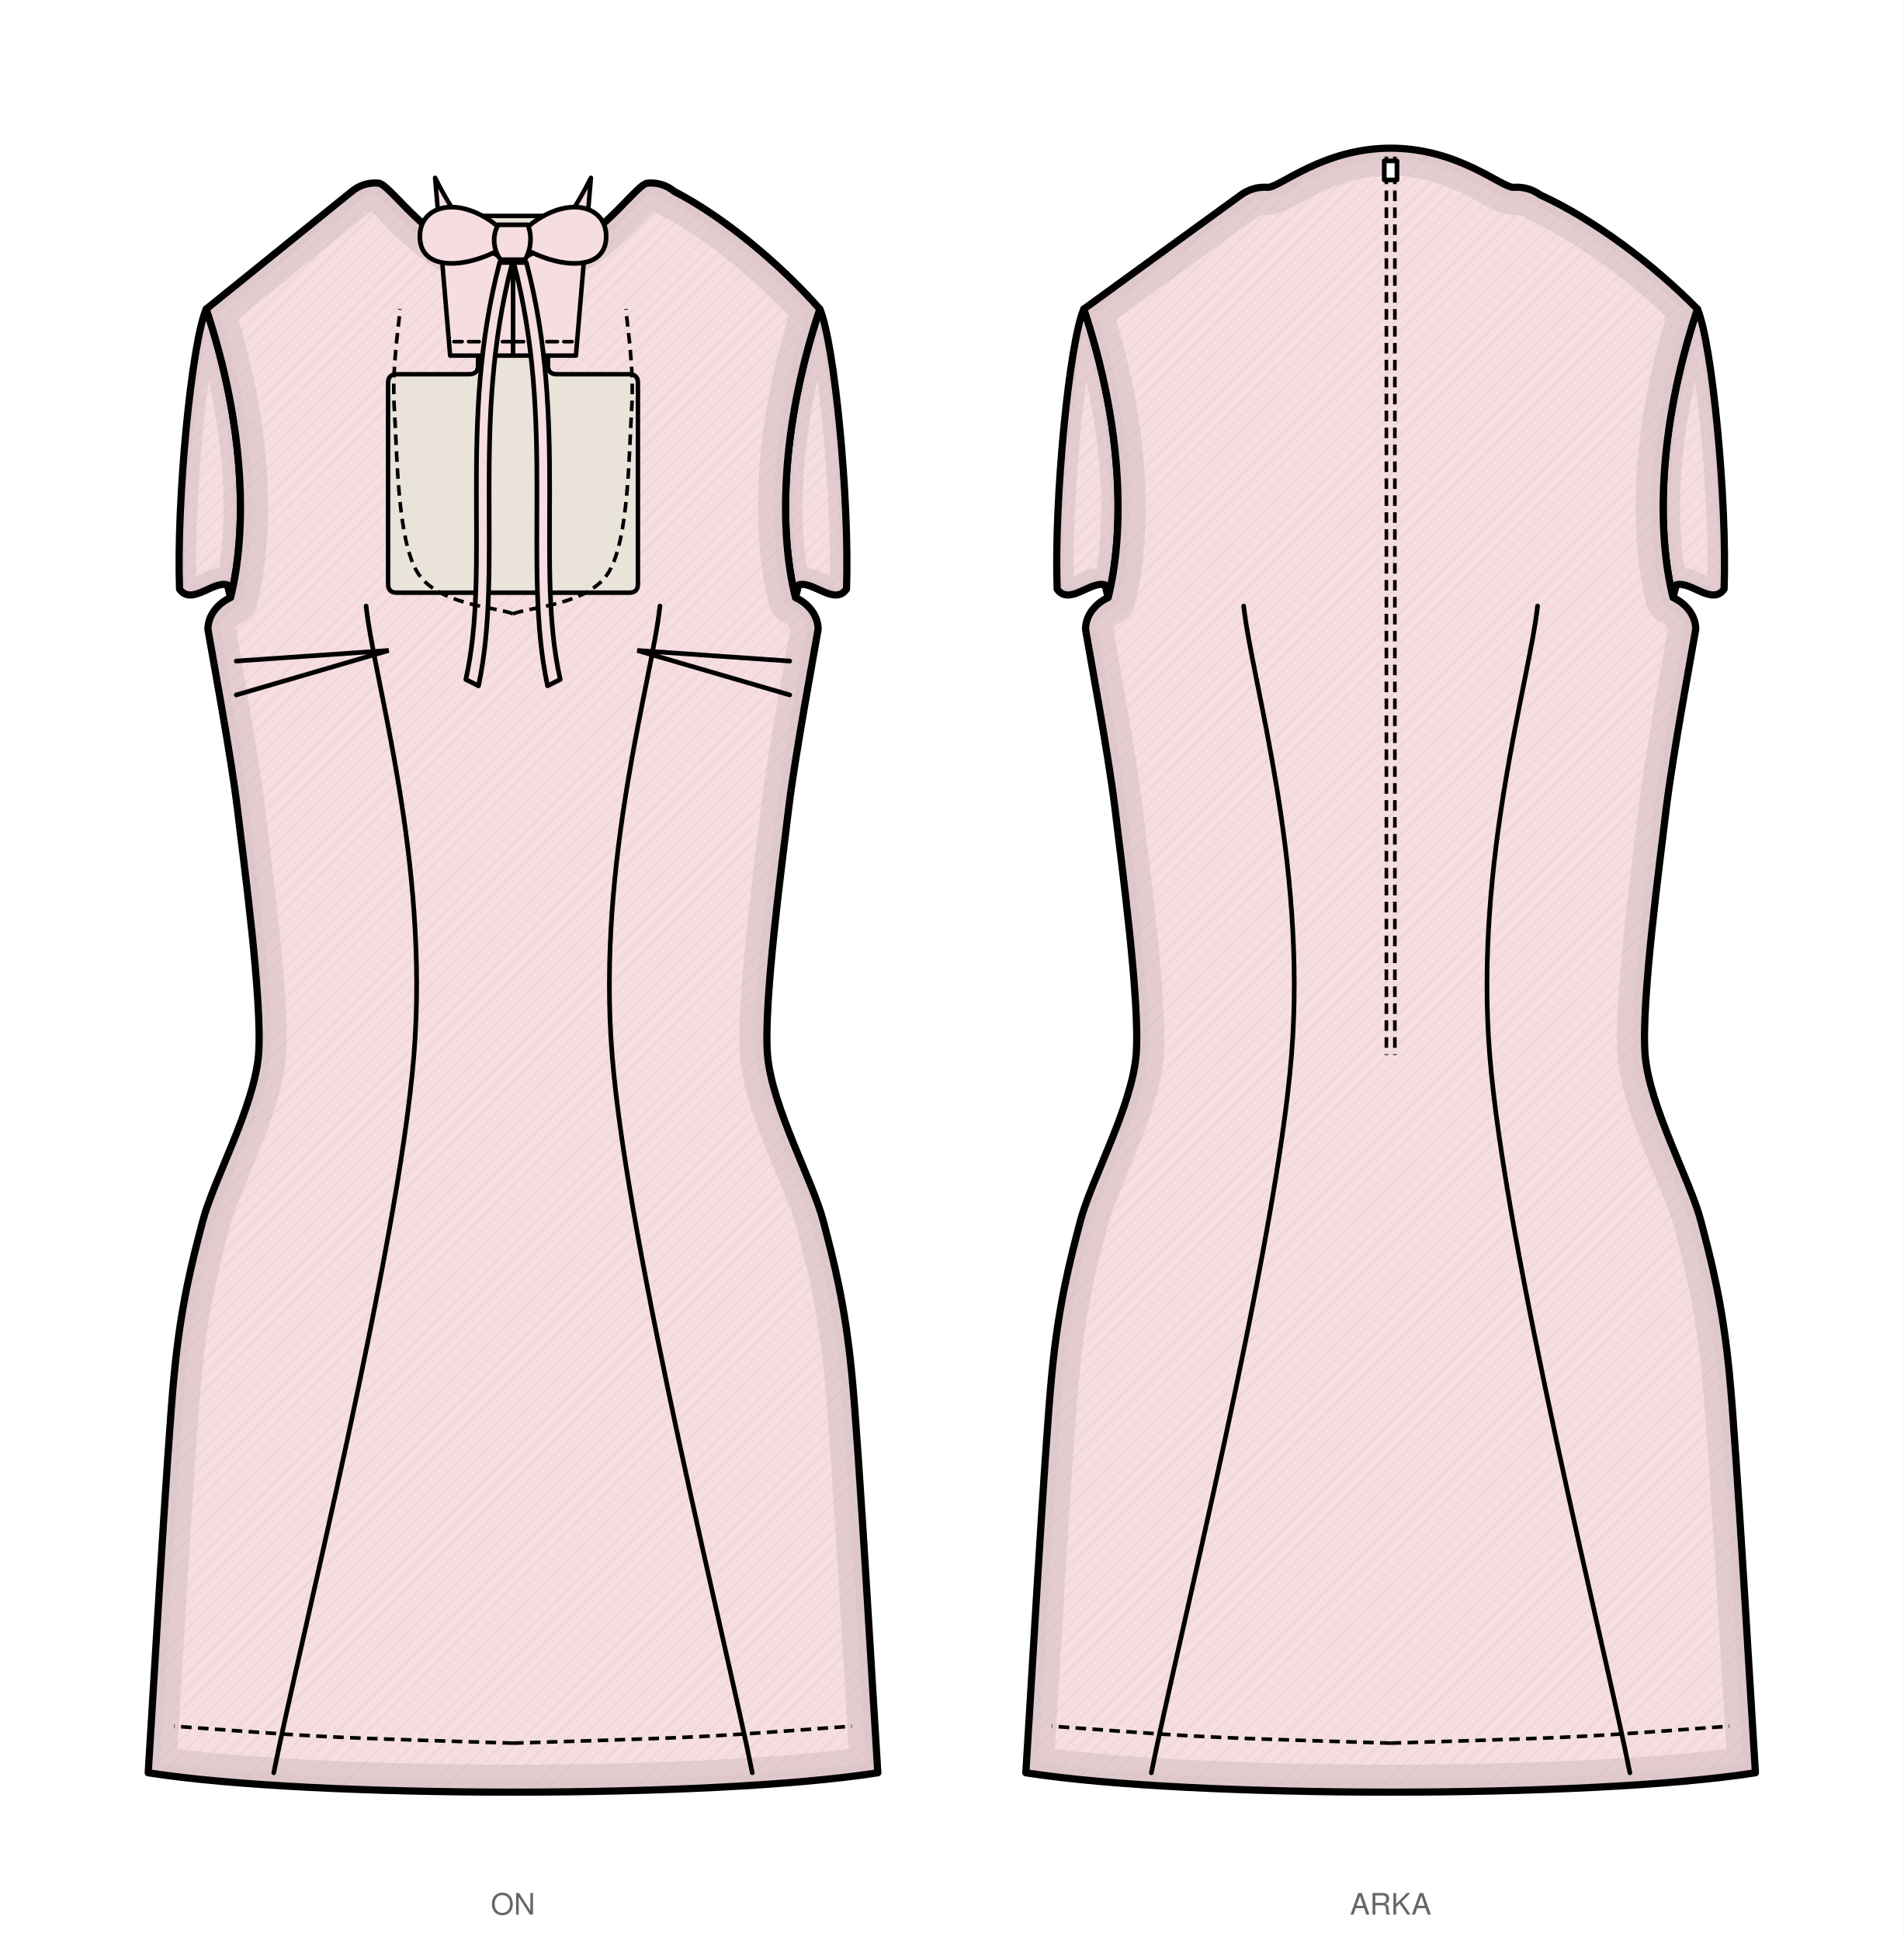
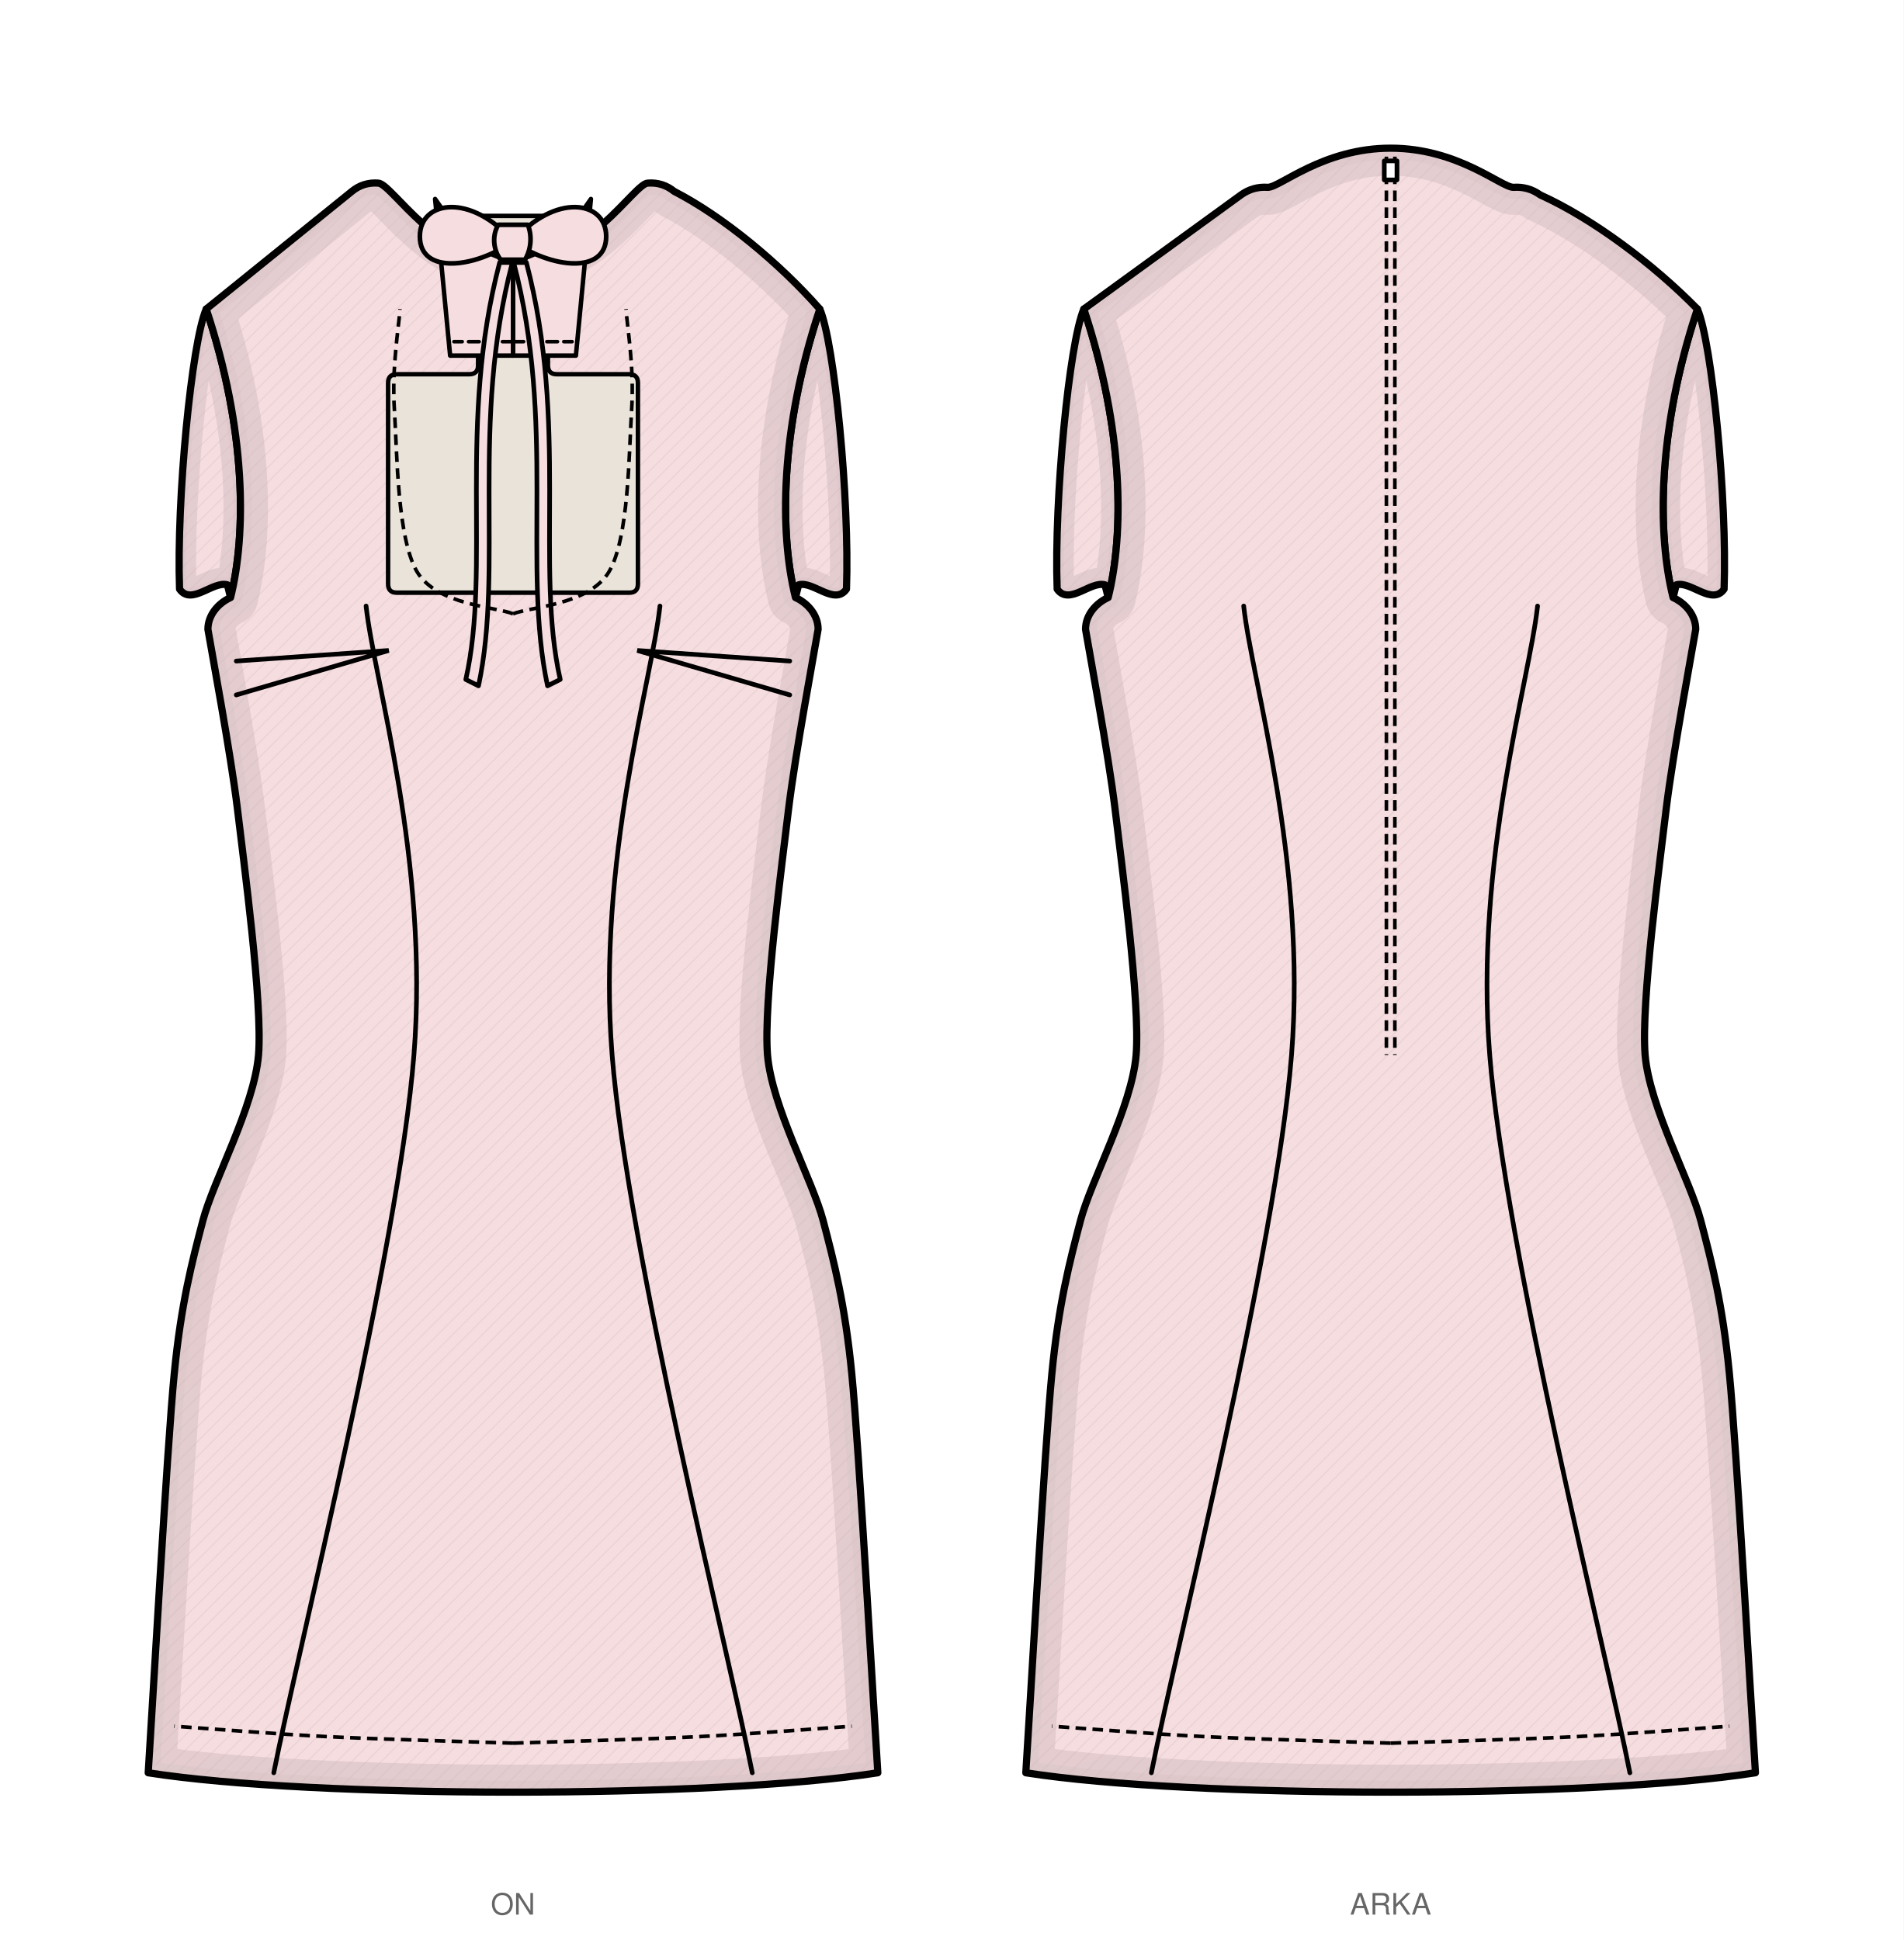
<svg xmlns="http://www.w3.org/2000/svg" viewBox="0 0 899.1 916.5" width="899.1mm" height="916.5mm" data-siluet="v1" data-kaynak="8966a923dc6435a486e2c2d478de082db27dd674b1f401feff889bd11e55f903">
  <rect width="899.1" height="916.5" fill="#fff" />
  <g transform="translate(242.3 84.0)" data-gorunum="on">
    <clipPath id="kp-kolRon-1">
      <path d="M 144.9 62.0 C 151.8 77.9 159.0 152.0 157.5 194.3 C 151.9 202.3 141.7 190.3 134.9 192.3 L 133.4 198.3 C 125.9 168.3 125.9 119.2 144.9 62.0 Z" />
    </clipPath>
    <path d="M 144.9 62.0 C 151.8 77.9 159.0 152.0 157.5 194.3 C 151.9 202.3 141.7 190.3 134.9 192.3 L 133.4 198.3 C 125.9 168.3 125.9 119.2 144.9 62.0 Z" fill="#f6dde0" stroke="none" />
    <pattern id="kp-kolRon-1-d" width="7" height="7" patternUnits="userSpaceOnUse">
      <path d="M0 7 L7 0 M-1 1 L1 -1 M6 8 L8 6" stroke="#ddc7ca" stroke-width="0.5" fill="none" />
    </pattern>
    <g clip-path="url(#kp-kolRon-1)">
      <path d="M 144.9 62.0 C 151.8 77.9 159.0 152.0 157.5 194.3 C 151.9 202.3 141.7 190.3 134.9 192.3 L 133.4 198.3 C 125.9 168.3 125.9 119.2 144.9 62.0 Z" fill="url(#kp-kolRon-1-d)" stroke="none" opacity="0.55" />
    </g>
    <linearGradient id="kp-kolRon-1-g" x1="0" y1="0" x2="0.35" y2="1">
      <stop offset="0" stop-color="#fff" stop-opacity="0" />
      <stop offset="0.45" stop-color="#fff" stop-opacity="0.35" />
      <stop offset="1" stop-color="#fff" stop-opacity="1" />
    </linearGradient>
    <mask id="kp-kolRon-1-m">
      <rect x="-9999" y="-9999" width="19998" height="19998" fill="url(#kp-kolRon-1-g)" />
    </mask>
    <g clip-path="url(#kp-kolRon-1)" mask="url(#kp-kolRon-1-m)">
      <path d="M 144.9 62.0 C 151.8 77.9 159.0 152.0 157.5 194.3 C 151.9 202.3 141.7 190.3 134.9 192.3 L 133.4 198.3 C 125.9 168.3 125.9 119.2 144.9 62.0 Z" fill="none" stroke="#c7b3b5" stroke-width="16" stroke-linejoin="round" stroke-linecap="round" opacity="0.72" />
      <path d="M 144.9 62.0 C 151.8 77.9 159.0 152.0 157.5 194.3 C 151.9 202.3 141.7 190.3 134.9 192.3 L 133.4 198.3 C 125.9 168.3 125.9 119.2 144.9 62.0 Z" fill="none" stroke="#c7b3b5" stroke-width="6.72" stroke-linejoin="round" stroke-linecap="round" opacity="0.58" />
    </g>
    <path d="M 144.9 62.0 C 151.8 77.9 159.0 152.0 157.5 194.3 C 151.9 202.3 141.7 190.3 134.9 192.3 L 133.4 198.3 C 125.9 168.3 125.9 119.2 144.9 62.0 Z" fill="none" stroke="#000" stroke-width="3.4" stroke-linejoin="round" stroke-linecap="round" />
    <clipPath id="kp-kolLon-2">
      <path d="M -144.9 62.0 C -151.8 77.9 -159.0 152.0 -157.5 194.3 C -151.9 202.3 -141.7 190.3 -134.9 192.3 L -133.4 198.3 C -125.9 168.3 -125.9 119.2 -144.9 62.0 Z" />
    </clipPath>
    <path d="M -144.9 62.0 C -151.8 77.9 -159.0 152.0 -157.5 194.3 C -151.9 202.3 -141.7 190.3 -134.9 192.3 L -133.4 198.3 C -125.9 168.3 -125.9 119.2 -144.9 62.0 Z" fill="#f6dde0" stroke="none" />
    <pattern id="kp-kolLon-2-d" width="7" height="7" patternUnits="userSpaceOnUse">
      <path d="M0 7 L7 0 M-1 1 L1 -1 M6 8 L8 6" stroke="#ddc7ca" stroke-width="0.5" fill="none" />
    </pattern>
    <g clip-path="url(#kp-kolLon-2)">
      <path d="M -144.9 62.0 C -151.8 77.9 -159.0 152.0 -157.5 194.3 C -151.9 202.3 -141.7 190.3 -134.9 192.3 L -133.4 198.3 C -125.9 168.3 -125.9 119.2 -144.9 62.0 Z" fill="url(#kp-kolLon-2-d)" stroke="none" opacity="0.55" />
    </g>
    <linearGradient id="kp-kolLon-2-g" x1="0" y1="0" x2="0.35" y2="1">
      <stop offset="0" stop-color="#fff" stop-opacity="0" />
      <stop offset="0.45" stop-color="#fff" stop-opacity="0.35" />
      <stop offset="1" stop-color="#fff" stop-opacity="1" />
    </linearGradient>
    <mask id="kp-kolLon-2-m">
      <rect x="-9999" y="-9999" width="19998" height="19998" fill="url(#kp-kolLon-2-g)" />
    </mask>
    <g clip-path="url(#kp-kolLon-2)" mask="url(#kp-kolLon-2-m)">
      <path d="M -144.9 62.0 C -151.8 77.9 -159.0 152.0 -157.5 194.3 C -151.9 202.3 -141.7 190.3 -134.9 192.3 L -133.4 198.3 C -125.9 168.3 -125.9 119.2 -144.9 62.0 Z" fill="none" stroke="#c7b3b5" stroke-width="16" stroke-linejoin="round" stroke-linecap="round" opacity="0.72" />
      <path d="M -144.9 62.0 C -151.8 77.9 -159.0 152.0 -157.5 194.3 C -151.9 202.3 -141.7 190.3 -134.9 192.3 L -133.4 198.3 C -125.9 168.3 -125.9 119.2 -144.9 62.0 Z" fill="none" stroke="#c7b3b5" stroke-width="6.72" stroke-linejoin="round" stroke-linecap="round" opacity="0.58" />
    </g>
    <path d="M -144.9 62.0 C -151.8 77.9 -159.0 152.0 -157.5 194.3 C -151.9 202.3 -141.7 190.3 -134.9 192.3 L -133.4 198.3 C -125.9 168.3 -125.9 119.2 -144.9 62.0 Z" fill="none" stroke="#000" stroke-width="3.4" stroke-linejoin="round" stroke-linecap="round" />
    <clipPath id="kp-govdeon-0">
      <path d="M 0.0 40.9 C 35.0 40.9 57.3 2.5 63.7 2.5 Q 70.7 2.0 76.1 6.4 C 99.2 18.3 125.7 40.2 144.9 62.0 C 125.9 119.2 125.9 168.3 133.4 198.3 C 139.3 201.0 144.1 206.6 144.1 213.3 C 142.3 224.0 133.3 272.3 130.2 297.8 C 127.2 323.2 118.2 389.7 120.2 414.4 C 122.3 439.1 141.5 473.6 146.5 492.7 C 151.5 511.8 156.8 531.9 160.0 565.0 C 163.3 598.0 170.7 729.6 172.3 753.5 C 94.8 765.7 -94.8 765.7 -172.3 753.5 C -170.7 729.6 -163.3 598.0 -160.0 565.0 C -156.8 531.9 -151.5 511.8 -146.5 492.7 C -141.5 473.6 -122.3 439.1 -120.2 414.4 C -118.2 389.7 -127.2 323.2 -130.2 297.8 C -133.3 272.3 -142.3 224.0 -144.1 213.3 C -144.1 206.6 -139.3 201.0 -133.4 198.3 C -125.9 168.3 -125.9 119.2 -144.9 62.0 L -76.1 6.4 Q -70.7 2.0 -63.7 2.5 C -57.3 2.5 -35.0 40.9 0.0 40.9 Z" />
    </clipPath>
    <path d="M 0.0 40.9 C 35.0 40.9 57.3 2.5 63.7 2.5 Q 70.7 2.0 76.1 6.4 C 99.2 18.3 125.7 40.2 144.9 62.0 C 125.9 119.2 125.9 168.3 133.4 198.3 C 139.3 201.0 144.1 206.6 144.1 213.3 C 142.3 224.0 133.3 272.3 130.2 297.8 C 127.2 323.2 118.2 389.7 120.2 414.4 C 122.3 439.1 141.5 473.6 146.5 492.7 C 151.5 511.8 156.8 531.9 160.0 565.0 C 163.3 598.0 170.7 729.6 172.3 753.5 C 94.8 765.7 -94.8 765.7 -172.3 753.5 C -170.7 729.6 -163.3 598.0 -160.0 565.0 C -156.8 531.9 -151.5 511.8 -146.5 492.7 C -141.5 473.6 -122.3 439.1 -120.2 414.4 C -118.2 389.7 -127.2 323.2 -130.2 297.8 C -133.3 272.3 -142.3 224.0 -144.1 213.3 C -144.1 206.6 -139.3 201.0 -133.4 198.3 C -125.9 168.3 -125.9 119.2 -144.9 62.0 L -76.1 6.4 Q -70.7 2.0 -63.7 2.5 C -57.3 2.5 -35.0 40.9 0.0 40.9 Z" fill="#f6dde0" stroke="none" />
    <pattern id="kp-govdeon-0-d" width="7" height="7" patternUnits="userSpaceOnUse">
      <path d="M0 7 L7 0 M-1 1 L1 -1 M6 8 L8 6" stroke="#ddc7ca" stroke-width="0.5" fill="none" />
    </pattern>
    <g clip-path="url(#kp-govdeon-0)">
      <path d="M 0.0 40.9 C 35.0 40.9 57.3 2.5 63.7 2.5 Q 70.7 2.0 76.1 6.4 C 99.2 18.3 125.7 40.2 144.9 62.0 C 125.9 119.2 125.9 168.3 133.4 198.3 C 139.3 201.0 144.1 206.6 144.1 213.3 C 142.3 224.0 133.3 272.3 130.2 297.8 C 127.2 323.2 118.2 389.7 120.2 414.4 C 122.3 439.1 141.5 473.6 146.5 492.7 C 151.5 511.8 156.8 531.9 160.0 565.0 C 163.3 598.0 170.7 729.6 172.3 753.5 C 94.8 765.7 -94.8 765.7 -172.3 753.5 C -170.7 729.6 -163.3 598.0 -160.0 565.0 C -156.8 531.9 -151.5 511.8 -146.5 492.7 C -141.5 473.6 -122.3 439.1 -120.2 414.4 C -118.2 389.7 -127.2 323.2 -130.2 297.8 C -133.3 272.3 -142.3 224.0 -144.1 213.3 C -144.1 206.6 -139.3 201.0 -133.4 198.3 C -125.9 168.3 -125.9 119.2 -144.9 62.0 L -76.1 6.4 Q -70.7 2.0 -63.7 2.5 C -57.3 2.5 -35.0 40.9 0.0 40.9 Z" fill="url(#kp-govdeon-0-d)" stroke="none" opacity="0.55" />
    </g>
    <linearGradient id="kp-govdeon-0-g" x1="0" y1="0" x2="0.35" y2="1">
      <stop offset="0" stop-color="#fff" stop-opacity="0" />
      <stop offset="0.45" stop-color="#fff" stop-opacity="0.35" />
      <stop offset="1" stop-color="#fff" stop-opacity="1" />
    </linearGradient>
    <mask id="kp-govdeon-0-m">
      <rect x="-9999" y="-9999" width="19998" height="19998" fill="url(#kp-govdeon-0-g)" />
    </mask>
    <g clip-path="url(#kp-govdeon-0)" mask="url(#kp-govdeon-0-m)">
      <path d="M 0.0 40.9 C 35.0 40.9 57.3 2.5 63.7 2.5 Q 70.7 2.0 76.1 6.4 C 99.2 18.3 125.7 40.2 144.9 62.0 C 125.9 119.2 125.9 168.3 133.4 198.3 C 139.3 201.0 144.1 206.6 144.1 213.3 C 142.3 224.0 133.3 272.3 130.2 297.8 C 127.2 323.2 118.2 389.7 120.2 414.4 C 122.3 439.1 141.5 473.6 146.5 492.7 C 151.5 511.8 156.8 531.9 160.0 565.0 C 163.3 598.0 170.7 729.6 172.3 753.5 C 94.8 765.7 -94.8 765.7 -172.3 753.5 C -170.7 729.6 -163.3 598.0 -160.0 565.0 C -156.8 531.9 -151.5 511.8 -146.5 492.7 C -141.5 473.6 -122.3 439.1 -120.2 414.4 C -118.2 389.7 -127.2 323.2 -130.2 297.8 C -133.3 272.3 -142.3 224.0 -144.1 213.3 C -144.1 206.6 -139.3 201.0 -133.4 198.3 C -125.9 168.3 -125.9 119.2 -144.9 62.0 L -76.1 6.4 Q -70.7 2.0 -63.7 2.5 C -57.3 2.5 -35.0 40.9 0.0 40.9 Z" fill="none" stroke="#c7b3b5" stroke-width="26" stroke-linejoin="round" stroke-linecap="round" opacity="0.72" />
      <path d="M 0.0 40.9 C 35.0 40.9 57.3 2.5 63.7 2.5 Q 70.7 2.0 76.1 6.4 C 99.2 18.3 125.7 40.2 144.9 62.0 C 125.9 119.2 125.9 168.3 133.4 198.3 C 139.3 201.0 144.1 206.6 144.1 213.3 C 142.3 224.0 133.3 272.3 130.2 297.8 C 127.2 323.2 118.2 389.7 120.2 414.4 C 122.3 439.1 141.5 473.6 146.5 492.7 C 151.5 511.8 156.8 531.9 160.0 565.0 C 163.3 598.0 170.7 729.6 172.3 753.5 C 94.8 765.7 -94.8 765.7 -172.3 753.5 C -170.7 729.6 -163.3 598.0 -160.0 565.0 C -156.8 531.9 -151.5 511.8 -146.5 492.7 C -141.5 473.6 -122.3 439.1 -120.2 414.4 C -118.2 389.7 -127.2 323.2 -130.2 297.8 C -133.3 272.3 -142.3 224.0 -144.1 213.3 C -144.1 206.6 -139.3 201.0 -133.4 198.3 C -125.9 168.3 -125.9 119.2 -144.9 62.0 L -76.1 6.4 Q -70.7 2.0 -63.7 2.5 C -57.3 2.5 -35.0 40.9 0.0 40.9 Z" fill="none" stroke="#c7b3b5" stroke-width="10.92" stroke-linejoin="round" stroke-linecap="round" opacity="0.58" />
    </g>
    <path d="M 0.0 40.9 C 35.0 40.9 57.3 2.5 63.7 2.5 Q 70.7 2.0 76.1 6.4 C 99.2 18.3 125.7 40.2 144.9 62.0 C 125.9 119.2 125.9 168.3 133.4 198.3 C 139.3 201.0 144.1 206.6 144.1 213.3 C 142.3 224.0 133.3 272.3 130.2 297.8 C 127.2 323.2 118.2 389.7 120.2 414.4 C 122.3 439.1 141.5 473.6 146.5 492.7 C 151.5 511.8 156.8 531.9 160.0 565.0 C 163.3 598.0 170.7 729.6 172.3 753.5 C 94.8 765.7 -94.8 765.7 -172.3 753.5 C -170.7 729.6 -163.3 598.0 -160.0 565.0 C -156.8 531.9 -151.5 511.8 -146.5 492.7 C -141.5 473.6 -122.3 439.1 -120.2 414.4 C -118.2 389.7 -127.2 323.2 -130.2 297.8 C -133.3 272.3 -142.3 224.0 -144.1 213.3 C -144.1 206.6 -139.3 201.0 -133.4 198.3 C -125.9 168.3 -125.9 119.2 -144.9 62.0 L -76.1 6.4 Q -70.7 2.0 -63.7 2.5 C -57.3 2.5 -35.0 40.9 0.0 40.9 Z" fill="none" stroke="#000" stroke-width="3.4" stroke-linejoin="round" stroke-linecap="round" />
    <path d="M 16.5 18.0 L 16.5 88.6 Q 16.5 92.8 20.7 92.8 L 54.9 92.8 Q 59.0 92.8 59.0 96.9 L 59.0 191.9 Q 59.0 196.0 54.9 196.0 L -54.9 196.0 Q -59.0 196.0 -59.0 191.9 L -59.0 96.9 Q -59.0 92.8 -54.9 92.8 L -20.7 92.8 Q -16.5 92.8 -16.5 88.6 L -16.5 18.0 Z" fill="#e9e3da" stroke="#000" stroke-width="2.108" stroke-linejoin="round" stroke-linecap="round" />
    <path d="M 69.4 202.3 C 65.6 237.7 39.5 322.5 46.8 414.4 C 54.1 506.3 101.9 697.0 113.0 753.5" fill="none" stroke="#000" stroke-width="2.2" stroke-linecap="round" />
    <path d="M -69.4 202.3 C -65.6 237.7 -39.5 322.5 -46.8 414.4 C -54.1 506.3 -101.9 697.0 -113.0 753.5" fill="none" stroke="#000" stroke-width="2.2" stroke-linecap="round" />
-     <path d="M 0.0 38.9 C 16.9 37.3 30.9 11.7 36.8 0.0 L 29.7 84.0 C 24.9 84.0 13.7 84.0 0.0 84.0 Z" fill="#f6dde0" stroke="#000" stroke-width="2.108" stroke-linejoin="round" stroke-linecap="round" />
+     <path d="M 0.0 38.9 C 16.9 37.7 30.9 18.7 36.8 10.0 L 29.7 84.0 C 24.9 84.0 13.7 84.0 0.0 84.0 Z" fill="#f6dde0" stroke="#000" stroke-width="2.108" stroke-linejoin="round" stroke-linecap="round" />
    <path d="M 0.0 77.4 C 14.5 77.4 24.6 77.4 27.9 77.4" fill="none" stroke="#000" stroke-width="1.7" stroke-dasharray="5,3" stroke-linecap="round" />
-     <path d="M 0.0 38.9 C -16.9 37.3 -30.9 11.7 -36.8 0.0 L -29.7 84.0 C -24.9 84.0 -13.7 84.0 0.0 84.0 Z" fill="#f6dde0" stroke="#000" stroke-width="2.108" stroke-linejoin="round" stroke-linecap="round" />
+     <path d="M 0.0 38.9 C -16.9 37.7 -30.9 18.7 -36.8 10.0 L -29.7 84.0 C -24.9 84.0 -13.7 84.0 0.0 84.0 Z" fill="#f6dde0" stroke="#000" stroke-width="2.108" stroke-linejoin="round" stroke-linecap="round" />
    <path d="M 0.0 77.4 C -14.5 77.4 -24.6 77.4 -27.9 77.4" fill="none" stroke="#000" stroke-width="1.7" stroke-dasharray="5,3" stroke-linecap="round" />
    <path d="M 0.0 30.0 C -19.8 7.1 -44.0 10.6 -44.0 27.7 C -44.0 46.0 -17.6 42.6 0.0 30.0 Z M 0.0 30.0 C 19.8 7.1 44.0 10.6 44.0 27.7 C 44.0 46.0 17.6 42.6 0.0 30.0 Z" fill="#f6dde0" stroke="#000" stroke-width="2.2" stroke-linecap="round" stroke-linejoin="round" />
    <path d="M -7.0 22.2 C -11.4 30.0 -7.0 37.8 -5.7 38.7 L 5.7 38.7 C 10.6 30.0 7.0 22.2 7.0 22.2 Z" fill="#f6dde0" stroke="#000" stroke-width="2.2" stroke-linecap="round" stroke-linejoin="round" />
    <path d="M -0.3 40.0 C -20.3 116.0 -4.3 184.0 -16.3 240.0 L -22.3 237.0 C -10.3 184.0 -26.3 116.0 -6.3 40.0 Z" fill="#f6dde0" stroke="#000" stroke-width="2.2" stroke-linejoin="round" stroke-linecap="round" />
    <path d="M 0.3 40.0 C 20.3 116.0 4.3 184.0 16.3 240.0 L 22.3 237.0 C 10.3 184.0 26.3 116.0 6.3 40.0 Z" fill="#f6dde0" stroke="#000" stroke-width="2.2" stroke-linejoin="round" stroke-linecap="round" />
    <path d="M 0.0 206.0 C 7.6 202.7 36.0 202.0 45.4 186.0 C 54.7 170.0 54.7 130.7 56.0 110.0 C 57.4 89.3 53.8 70.0 53.4 62.0" fill="none" stroke="#000" stroke-width="1.7" stroke-dasharray="5,3" />
    <path d="M 0.0 206.0 C -7.6 202.7 -36.0 202.0 -45.4 186.0 C -54.7 170.0 -54.7 130.7 -56.0 110.0 C -57.4 89.3 -53.8 70.0 -53.4 62.0" fill="none" stroke="#000" stroke-width="1.7" stroke-dasharray="5,3" />
    <path d="M 0.0 739.5 C 14.4 739.0 59.6 737.8 86.3 736.5 C 113.0 735.2 147.7 732.3 160.0 731.5" fill="none" stroke="#000" stroke-width="1.7" stroke-dasharray="5,3" />
    <path d="M 0.0 739.5 C -14.4 739.0 -59.6 737.8 -86.3 736.5 C -113.0 735.2 -147.7 732.3 -160.0 731.5" fill="none" stroke="#000" stroke-width="1.7" stroke-dasharray="5,3" />
    <path d="M 130.7 228.3 L 58.7 223.3 L 130.7 244.3" fill="none" stroke="#000" stroke-width="2.2" stroke-linecap="round" />
    <path d="M -130.7 228.3 L -58.7 223.3 L -130.7 244.3" fill="none" stroke="#000" stroke-width="2.2" stroke-linecap="round" />
  </g>
  <text x="242.3" y="904.5" font-family="Helvetica, Arial, sans-serif" font-size="14" text-anchor="middle" fill="#666">ON</text>
  <g transform="translate(656.8 84.0)" data-gorunum="arka">
    <clipPath id="kp-kolRarka-4">
      <path d="M 144.9 62.0 C 151.8 77.9 159.0 152.0 157.5 194.3 C 151.9 202.3 141.7 190.3 134.9 192.3 L 133.4 198.3 C 125.9 168.3 125.9 119.2 144.9 62.0 Z" />
    </clipPath>
    <path d="M 144.9 62.0 C 151.8 77.9 159.0 152.0 157.5 194.3 C 151.9 202.3 141.7 190.3 134.9 192.3 L 133.4 198.3 C 125.9 168.3 125.9 119.2 144.9 62.0 Z" fill="#f6dde0" stroke="none" />
    <pattern id="kp-kolRarka-4-d" width="7" height="7" patternUnits="userSpaceOnUse">
      <path d="M0 7 L7 0 M-1 1 L1 -1 M6 8 L8 6" stroke="#ddc7ca" stroke-width="0.5" fill="none" />
    </pattern>
    <g clip-path="url(#kp-kolRarka-4)">
      <path d="M 144.9 62.0 C 151.8 77.9 159.0 152.0 157.5 194.3 C 151.9 202.3 141.7 190.3 134.9 192.3 L 133.4 198.3 C 125.9 168.3 125.9 119.2 144.9 62.0 Z" fill="url(#kp-kolRarka-4-d)" stroke="none" opacity="0.55" />
    </g>
    <linearGradient id="kp-kolRarka-4-g" x1="0" y1="0" x2="0.35" y2="1">
      <stop offset="0" stop-color="#fff" stop-opacity="0" />
      <stop offset="0.45" stop-color="#fff" stop-opacity="0.35" />
      <stop offset="1" stop-color="#fff" stop-opacity="1" />
    </linearGradient>
    <mask id="kp-kolRarka-4-m">
      <rect x="-9999" y="-9999" width="19998" height="19998" fill="url(#kp-kolRarka-4-g)" />
    </mask>
    <g clip-path="url(#kp-kolRarka-4)" mask="url(#kp-kolRarka-4-m)">
      <path d="M 144.9 62.0 C 151.8 77.9 159.0 152.0 157.5 194.3 C 151.9 202.3 141.7 190.3 134.9 192.3 L 133.4 198.3 C 125.9 168.3 125.9 119.2 144.9 62.0 Z" fill="none" stroke="#c7b3b5" stroke-width="16" stroke-linejoin="round" stroke-linecap="round" opacity="0.72" />
      <path d="M 144.9 62.0 C 151.8 77.9 159.0 152.0 157.5 194.3 C 151.9 202.3 141.7 190.3 134.9 192.3 L 133.4 198.3 C 125.9 168.3 125.9 119.2 144.9 62.0 Z" fill="none" stroke="#c7b3b5" stroke-width="6.72" stroke-linejoin="round" stroke-linecap="round" opacity="0.58" />
    </g>
    <path d="M 144.9 62.0 C 151.8 77.9 159.0 152.0 157.5 194.3 C 151.9 202.3 141.7 190.3 134.9 192.3 L 133.4 198.3 C 125.9 168.3 125.9 119.2 144.9 62.0 Z" fill="none" stroke="#000" stroke-width="3.4" stroke-linejoin="round" stroke-linecap="round" />
    <clipPath id="kp-kolLarka-5">
      <path d="M -144.9 62.0 C -151.8 77.9 -159.0 152.0 -157.5 194.3 C -151.9 202.3 -141.7 190.3 -134.9 192.3 L -133.4 198.3 C -125.9 168.3 -125.9 119.2 -144.9 62.0 Z" />
    </clipPath>
    <path d="M -144.9 62.0 C -151.8 77.9 -159.0 152.0 -157.5 194.3 C -151.9 202.3 -141.7 190.3 -134.9 192.3 L -133.4 198.3 C -125.9 168.3 -125.9 119.2 -144.9 62.0 Z" fill="#f6dde0" stroke="none" />
    <pattern id="kp-kolLarka-5-d" width="7" height="7" patternUnits="userSpaceOnUse">
      <path d="M0 7 L7 0 M-1 1 L1 -1 M6 8 L8 6" stroke="#ddc7ca" stroke-width="0.5" fill="none" />
    </pattern>
    <g clip-path="url(#kp-kolLarka-5)">
      <path d="M -144.9 62.0 C -151.8 77.9 -159.0 152.0 -157.5 194.3 C -151.9 202.3 -141.7 190.3 -134.9 192.3 L -133.4 198.3 C -125.9 168.3 -125.9 119.2 -144.9 62.0 Z" fill="url(#kp-kolLarka-5-d)" stroke="none" opacity="0.55" />
    </g>
    <linearGradient id="kp-kolLarka-5-g" x1="0" y1="0" x2="0.35" y2="1">
      <stop offset="0" stop-color="#fff" stop-opacity="0" />
      <stop offset="0.45" stop-color="#fff" stop-opacity="0.35" />
      <stop offset="1" stop-color="#fff" stop-opacity="1" />
    </linearGradient>
    <mask id="kp-kolLarka-5-m">
      <rect x="-9999" y="-9999" width="19998" height="19998" fill="url(#kp-kolLarka-5-g)" />
    </mask>
    <g clip-path="url(#kp-kolLarka-5)" mask="url(#kp-kolLarka-5-m)">
      <path d="M -144.9 62.0 C -151.8 77.9 -159.0 152.0 -157.5 194.3 C -151.9 202.3 -141.7 190.3 -134.9 192.3 L -133.4 198.3 C -125.9 168.3 -125.9 119.2 -144.9 62.0 Z" fill="none" stroke="#c7b3b5" stroke-width="16" stroke-linejoin="round" stroke-linecap="round" opacity="0.72" />
      <path d="M -144.9 62.0 C -151.8 77.9 -159.0 152.0 -157.5 194.3 C -151.9 202.3 -141.7 190.3 -134.9 192.3 L -133.4 198.3 C -125.9 168.3 -125.9 119.2 -144.9 62.0 Z" fill="none" stroke="#c7b3b5" stroke-width="6.72" stroke-linejoin="round" stroke-linecap="round" opacity="0.58" />
    </g>
    <path d="M -144.9 62.0 C -151.8 77.9 -159.0 152.0 -157.5 194.3 C -151.9 202.3 -141.7 190.3 -134.9 192.3 L -133.4 198.3 C -125.9 168.3 -125.9 119.2 -144.9 62.0 Z" fill="none" stroke="#000" stroke-width="3.4" stroke-linejoin="round" stroke-linecap="round" />
    <clipPath id="kp-govdearka-3">
      <path d="M 0.0 -14.0 C 31.9 -14.0 52.2 4.5 58.0 4.5 Q 65.0 4.0 70.7 8.1 C 95.4 19.3 123.9 40.6 144.9 62.0 C 125.9 119.2 125.9 168.3 133.4 198.3 C 139.3 201.0 144.1 206.6 144.1 213.3 C 142.3 224.0 133.3 272.3 130.2 297.8 C 127.2 323.2 118.2 389.7 120.2 414.4 C 122.3 439.1 141.5 473.6 146.5 492.7 C 151.5 511.8 156.8 531.9 160.0 565.0 C 163.3 598.0 170.7 729.6 172.3 753.5 C 94.8 765.7 -94.8 765.7 -172.3 753.5 C -170.7 729.6 -163.3 598.0 -160.0 565.0 C -156.8 531.9 -151.5 511.8 -146.5 492.7 C -141.5 473.6 -122.3 439.1 -120.2 414.4 C -118.2 389.7 -127.2 323.2 -130.2 297.8 C -133.3 272.3 -142.3 224.0 -144.1 213.3 C -144.1 206.6 -139.3 201.0 -133.4 198.3 C -125.9 168.3 -125.9 119.2 -144.9 62.0 L -70.7 8.1 Q -65.0 4.0 -58.0 4.5 C -52.2 4.5 -31.9 -14.0 0.0 -14.0 Z" />
    </clipPath>
    <path d="M 0.0 -14.0 C 31.9 -14.0 52.2 4.5 58.0 4.5 Q 65.0 4.0 70.7 8.1 C 95.4 19.3 123.9 40.6 144.9 62.0 C 125.9 119.2 125.9 168.3 133.4 198.3 C 139.3 201.0 144.1 206.6 144.1 213.3 C 142.3 224.0 133.3 272.3 130.2 297.8 C 127.2 323.2 118.2 389.7 120.2 414.4 C 122.3 439.1 141.5 473.6 146.5 492.7 C 151.5 511.8 156.8 531.9 160.0 565.0 C 163.3 598.0 170.7 729.6 172.3 753.5 C 94.8 765.7 -94.8 765.7 -172.3 753.5 C -170.7 729.6 -163.3 598.0 -160.0 565.0 C -156.8 531.9 -151.5 511.8 -146.5 492.7 C -141.5 473.6 -122.3 439.1 -120.2 414.4 C -118.2 389.7 -127.2 323.2 -130.2 297.8 C -133.3 272.3 -142.3 224.0 -144.1 213.3 C -144.1 206.6 -139.3 201.0 -133.4 198.3 C -125.9 168.3 -125.9 119.2 -144.9 62.0 L -70.7 8.1 Q -65.0 4.0 -58.0 4.5 C -52.2 4.5 -31.9 -14.0 0.0 -14.0 Z" fill="#f6dde0" stroke="none" />
    <pattern id="kp-govdearka-3-d" width="7" height="7" patternUnits="userSpaceOnUse">
      <path d="M0 7 L7 0 M-1 1 L1 -1 M6 8 L8 6" stroke="#ddc7ca" stroke-width="0.5" fill="none" />
    </pattern>
    <g clip-path="url(#kp-govdearka-3)">
      <path d="M 0.0 -14.0 C 31.9 -14.0 52.2 4.5 58.0 4.5 Q 65.0 4.0 70.7 8.1 C 95.4 19.3 123.9 40.6 144.9 62.0 C 125.9 119.2 125.9 168.3 133.4 198.3 C 139.3 201.0 144.1 206.6 144.1 213.3 C 142.3 224.0 133.3 272.3 130.2 297.8 C 127.2 323.2 118.2 389.7 120.2 414.4 C 122.3 439.1 141.5 473.6 146.5 492.7 C 151.5 511.8 156.8 531.9 160.0 565.0 C 163.3 598.0 170.7 729.6 172.3 753.5 C 94.8 765.7 -94.8 765.7 -172.3 753.5 C -170.7 729.6 -163.3 598.0 -160.0 565.0 C -156.8 531.9 -151.5 511.8 -146.5 492.7 C -141.5 473.6 -122.3 439.1 -120.2 414.4 C -118.2 389.7 -127.2 323.2 -130.2 297.8 C -133.3 272.3 -142.3 224.0 -144.1 213.3 C -144.1 206.6 -139.3 201.0 -133.4 198.3 C -125.9 168.3 -125.9 119.2 -144.9 62.0 L -70.7 8.1 Q -65.0 4.0 -58.0 4.5 C -52.2 4.5 -31.9 -14.0 0.0 -14.0 Z" fill="url(#kp-govdearka-3-d)" stroke="none" opacity="0.55" />
    </g>
    <linearGradient id="kp-govdearka-3-g" x1="0" y1="0" x2="0.35" y2="1">
      <stop offset="0" stop-color="#fff" stop-opacity="0" />
      <stop offset="0.45" stop-color="#fff" stop-opacity="0.35" />
      <stop offset="1" stop-color="#fff" stop-opacity="1" />
    </linearGradient>
    <mask id="kp-govdearka-3-m">
      <rect x="-9999" y="-9999" width="19998" height="19998" fill="url(#kp-govdearka-3-g)" />
    </mask>
    <g clip-path="url(#kp-govdearka-3)" mask="url(#kp-govdearka-3-m)">
      <path d="M 0.0 -14.0 C 31.9 -14.0 52.2 4.5 58.0 4.5 Q 65.0 4.0 70.7 8.1 C 95.4 19.3 123.9 40.6 144.9 62.0 C 125.9 119.2 125.9 168.3 133.4 198.3 C 139.3 201.0 144.1 206.6 144.1 213.3 C 142.3 224.0 133.3 272.3 130.2 297.8 C 127.2 323.2 118.2 389.7 120.2 414.4 C 122.3 439.1 141.5 473.6 146.5 492.7 C 151.5 511.8 156.8 531.9 160.0 565.0 C 163.3 598.0 170.7 729.6 172.3 753.5 C 94.8 765.7 -94.8 765.7 -172.3 753.5 C -170.7 729.6 -163.3 598.0 -160.0 565.0 C -156.8 531.9 -151.5 511.8 -146.5 492.7 C -141.5 473.6 -122.3 439.1 -120.2 414.4 C -118.2 389.7 -127.2 323.2 -130.2 297.8 C -133.3 272.3 -142.3 224.0 -144.1 213.3 C -144.1 206.6 -139.3 201.0 -133.4 198.3 C -125.9 168.3 -125.9 119.2 -144.9 62.0 L -70.7 8.1 Q -65.0 4.0 -58.0 4.5 C -52.2 4.5 -31.9 -14.0 0.0 -14.0 Z" fill="none" stroke="#c7b3b5" stroke-width="26" stroke-linejoin="round" stroke-linecap="round" opacity="0.72" />
      <path d="M 0.0 -14.0 C 31.9 -14.0 52.2 4.5 58.0 4.5 Q 65.0 4.0 70.7 8.1 C 95.4 19.3 123.9 40.6 144.9 62.0 C 125.9 119.2 125.9 168.3 133.4 198.3 C 139.3 201.0 144.1 206.6 144.1 213.3 C 142.3 224.0 133.3 272.3 130.2 297.8 C 127.2 323.2 118.2 389.7 120.2 414.4 C 122.3 439.1 141.5 473.6 146.5 492.7 C 151.5 511.8 156.8 531.9 160.0 565.0 C 163.3 598.0 170.7 729.6 172.3 753.5 C 94.8 765.7 -94.8 765.7 -172.3 753.5 C -170.7 729.6 -163.3 598.0 -160.0 565.0 C -156.8 531.9 -151.5 511.8 -146.5 492.7 C -141.5 473.6 -122.3 439.1 -120.2 414.4 C -118.2 389.7 -127.2 323.2 -130.2 297.8 C -133.3 272.3 -142.3 224.0 -144.1 213.3 C -144.1 206.6 -139.3 201.0 -133.4 198.3 C -125.9 168.3 -125.9 119.2 -144.9 62.0 L -70.7 8.1 Q -65.0 4.0 -58.0 4.5 C -52.2 4.5 -31.9 -14.0 0.0 -14.0 Z" fill="none" stroke="#c7b3b5" stroke-width="10.92" stroke-linejoin="round" stroke-linecap="round" opacity="0.58" />
    </g>
    <path d="M 0.0 -14.0 C 31.9 -14.0 52.2 4.5 58.0 4.5 Q 65.0 4.0 70.7 8.1 C 95.4 19.3 123.9 40.6 144.9 62.0 C 125.9 119.2 125.9 168.3 133.4 198.3 C 139.3 201.0 144.1 206.6 144.1 213.3 C 142.3 224.0 133.3 272.3 130.2 297.8 C 127.2 323.2 118.2 389.7 120.2 414.4 C 122.3 439.1 141.5 473.6 146.5 492.7 C 151.5 511.8 156.8 531.9 160.0 565.0 C 163.3 598.0 170.7 729.6 172.3 753.5 C 94.8 765.7 -94.8 765.7 -172.3 753.5 C -170.7 729.6 -163.3 598.0 -160.0 565.0 C -156.8 531.9 -151.5 511.8 -146.5 492.7 C -141.5 473.6 -122.3 439.1 -120.2 414.4 C -118.2 389.7 -127.2 323.2 -130.2 297.8 C -133.3 272.3 -142.3 224.0 -144.1 213.3 C -144.1 206.6 -139.3 201.0 -133.4 198.3 C -125.9 168.3 -125.9 119.2 -144.9 62.0 L -70.7 8.1 Q -65.0 4.0 -58.0 4.5 C -52.2 4.5 -31.9 -14.0 0.0 -14.0 Z" fill="none" stroke="#000" stroke-width="3.4" stroke-linejoin="round" stroke-linecap="round" />
    <path d="M -2.0 -10.0 L -2.0 414.4 M 2.0 -10.0 L 2.0 414.4" fill="none" stroke="#000" stroke-width="1.7" stroke-dasharray="5,3" />
    <rect x="-3.0" y="-8.0" width="6" height="9" fill="#fff" stroke="#000" stroke-width="2.2" stroke-linecap="round" stroke-linejoin="round" />
    <path d="M 69.4 202.3 C 65.6 237.7 39.5 322.5 46.8 414.4 C 54.1 506.3 101.9 697.0 113.0 753.5" fill="none" stroke="#000" stroke-width="2.2" stroke-linecap="round" />
    <path d="M -69.4 202.3 C -65.6 237.7 -39.5 322.5 -46.8 414.4 C -54.1 506.3 -101.9 697.0 -113.0 753.5" fill="none" stroke="#000" stroke-width="2.2" stroke-linecap="round" />
    <path d="M 0.0 739.5 C 14.4 739.0 59.6 737.8 86.3 736.5 C 113.0 735.2 147.7 732.3 160.0 731.5" fill="none" stroke="#000" stroke-width="1.7" stroke-dasharray="5,3" />
    <path d="M 0.0 739.5 C -14.4 739.0 -59.6 737.8 -86.3 736.5 C -113.0 735.2 -147.7 732.3 -160.0 731.5" fill="none" stroke="#000" stroke-width="1.7" stroke-dasharray="5,3" />
  </g>
  <text x="656.8" y="904.5" font-family="Helvetica, Arial, sans-serif" font-size="14" text-anchor="middle" fill="#666">ARKA</text>
</svg>
